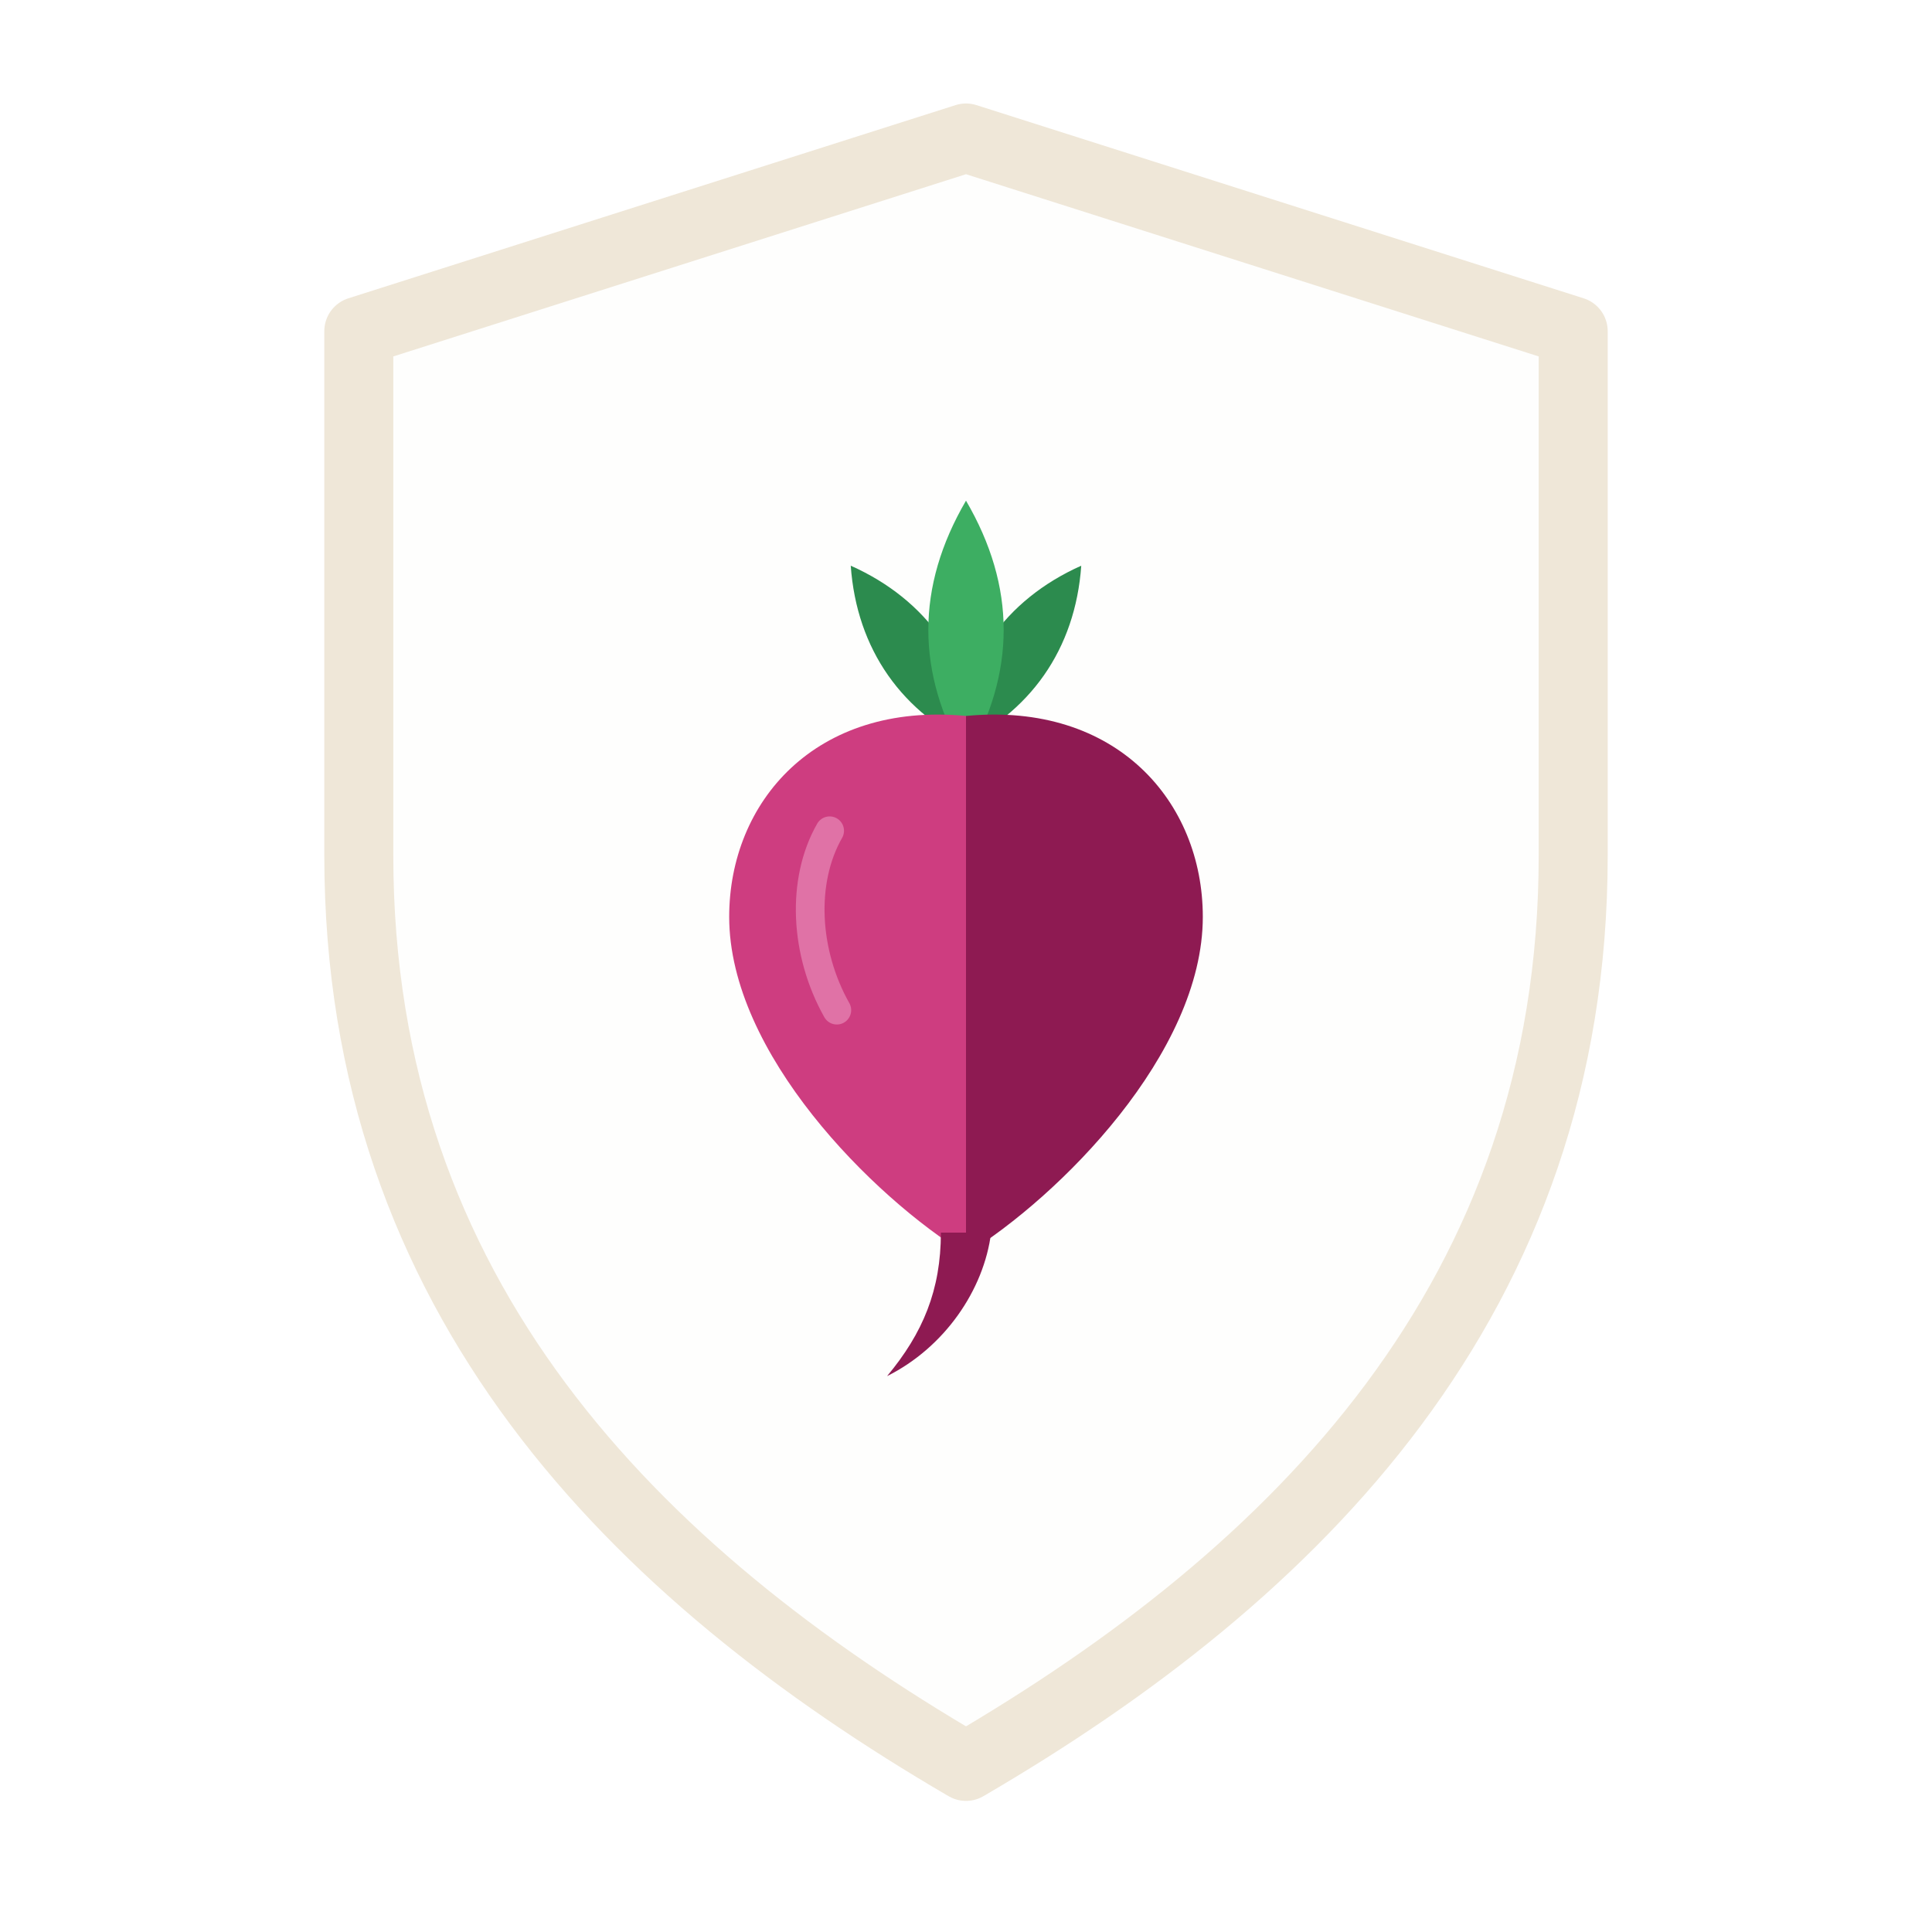
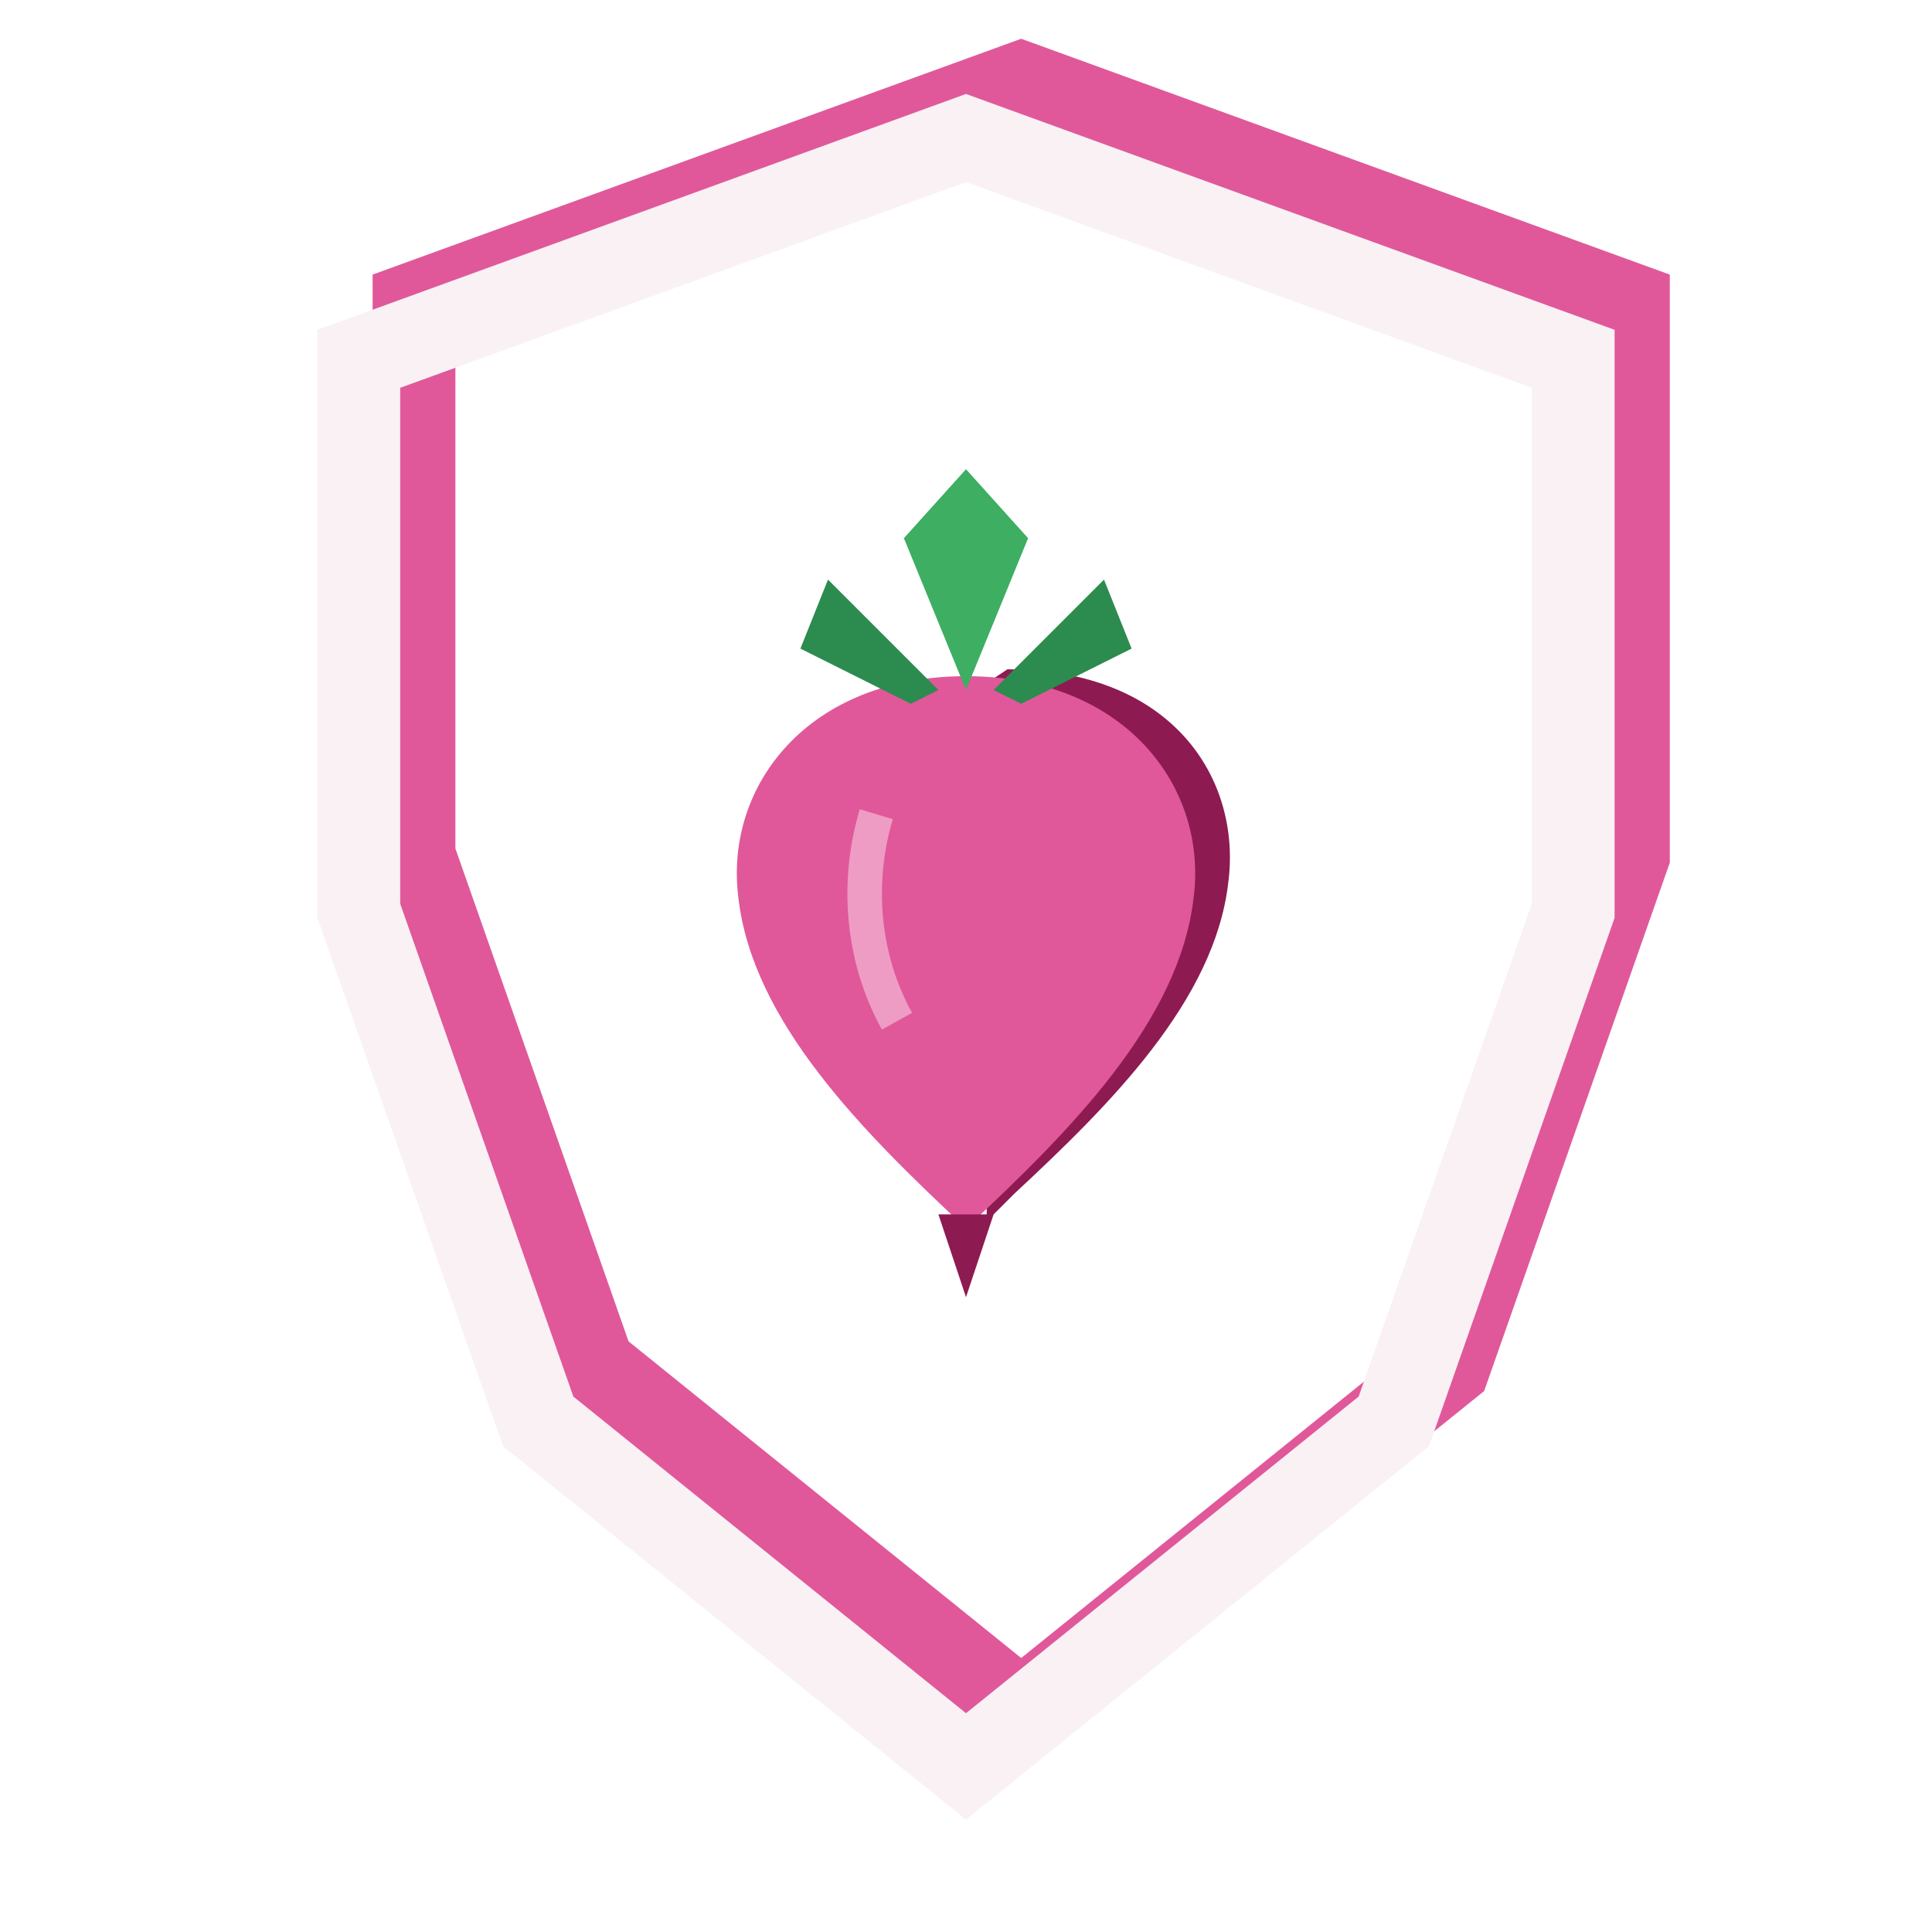
<svg xmlns="http://www.w3.org/2000/svg" viewBox="0 0 140 140" width="140" height="140" fill="none">
-   <path d="M70,10 L114,24 V62 C114,94 94,114 70,128 C46,114 26,94 26,62 V24 Z" fill="rgba(239,231,216,0.05)" stroke="#EFE7D8" stroke-width="5" stroke-linejoin="round" />
-   <g transform="translate(70,68) scale(0.52) translate(-50,-63)">
-     <g transform="translate(50,34)">
-       <g transform="rotate(-35)">
-         <path d="M0,3 C-6,-7 -6,-18 0,-28 C6,-18 6,-7 0,3 Z" fill="#2C8B4E" />
-       </g>
-       <g transform="rotate(35)">
-         <path d="M0,3 C-6,-7 -6,-18 0,-28 C6,-18 6,-7 0,3 Z" fill="#2C8B4E" />
-       </g>
-       <path d="M0,4 C-7,-8 -7,-20 0,-32 C7,-20 7,-8 0,4 Z" fill="#3DAE62" />
-     </g>
-     <path d="M50,32 C29,30 17,44 17,60 C17,79 37,99 50,107 Z" fill="#CE3D80" />
-     <path d="M50,32 C71,30 83,44 83,60 C83,79 63,99 50,107 Z" fill="#8E1A52" />
-     <path d="M31,48 C27,55 27.5,65 32,73" stroke="#EE9CC4" stroke-width="4" stroke-linecap="round" fill="none" opacity="0.55" />
-     <path d="M46.5,104 C46.5,112 44,118 39,124 C47,120 52.5,112 53.5,104 Z" fill="#8E1A52" />
+   <path d="M70,10 L114,26 L114,66 L101,103 L70,128 L39,103 L26,66 L26,26 Z" stroke="#E0589A" stroke-width="6" transform="translate(4,-4)" stroke-linejoin="miter" />
+   <path d="M70,10 L114,26 L114,66 L101,103 L70,128 L39,103 L26,66 L26,26 Z" stroke="#F9F1F4" stroke-width="6" stroke-linejoin="miter" />
+   <g transform="translate(45,34) scale(0.5)">
+     <path d="M53,32 C77,32 87,48 85,63 C83,80 68,95 54,108 L50,112 L50,34 Z" fill="#8E1A52" transform="translate(3,-3)" />
+     <path d="M50,30 C27,30 15,46 17,62 C19,80 35,96 50,110 C65,96 81,80 83,62 C85,46 73,30 50,30 Z" fill="#E0589A" />
+     <path d="M46,108 L50,120 L54,108 Z" fill="#8E1A52" />
+     <path d="M50,32 L41,10 L50,0 L59,10 Z" fill="#3DAE62" />
+     <path d="M46,32 L30,16 L26,26 L42,34 Z" fill="#2C8B4E" />
+     <path d="M54,32 L70,16 L74,26 L58,34 Z" fill="#2C8B4E" />
+     <path d="M37,50 C34,60 35,71 40,80" stroke="#EE9CC4" stroke-width="5" fill="none" />
  </g>
</svg>
